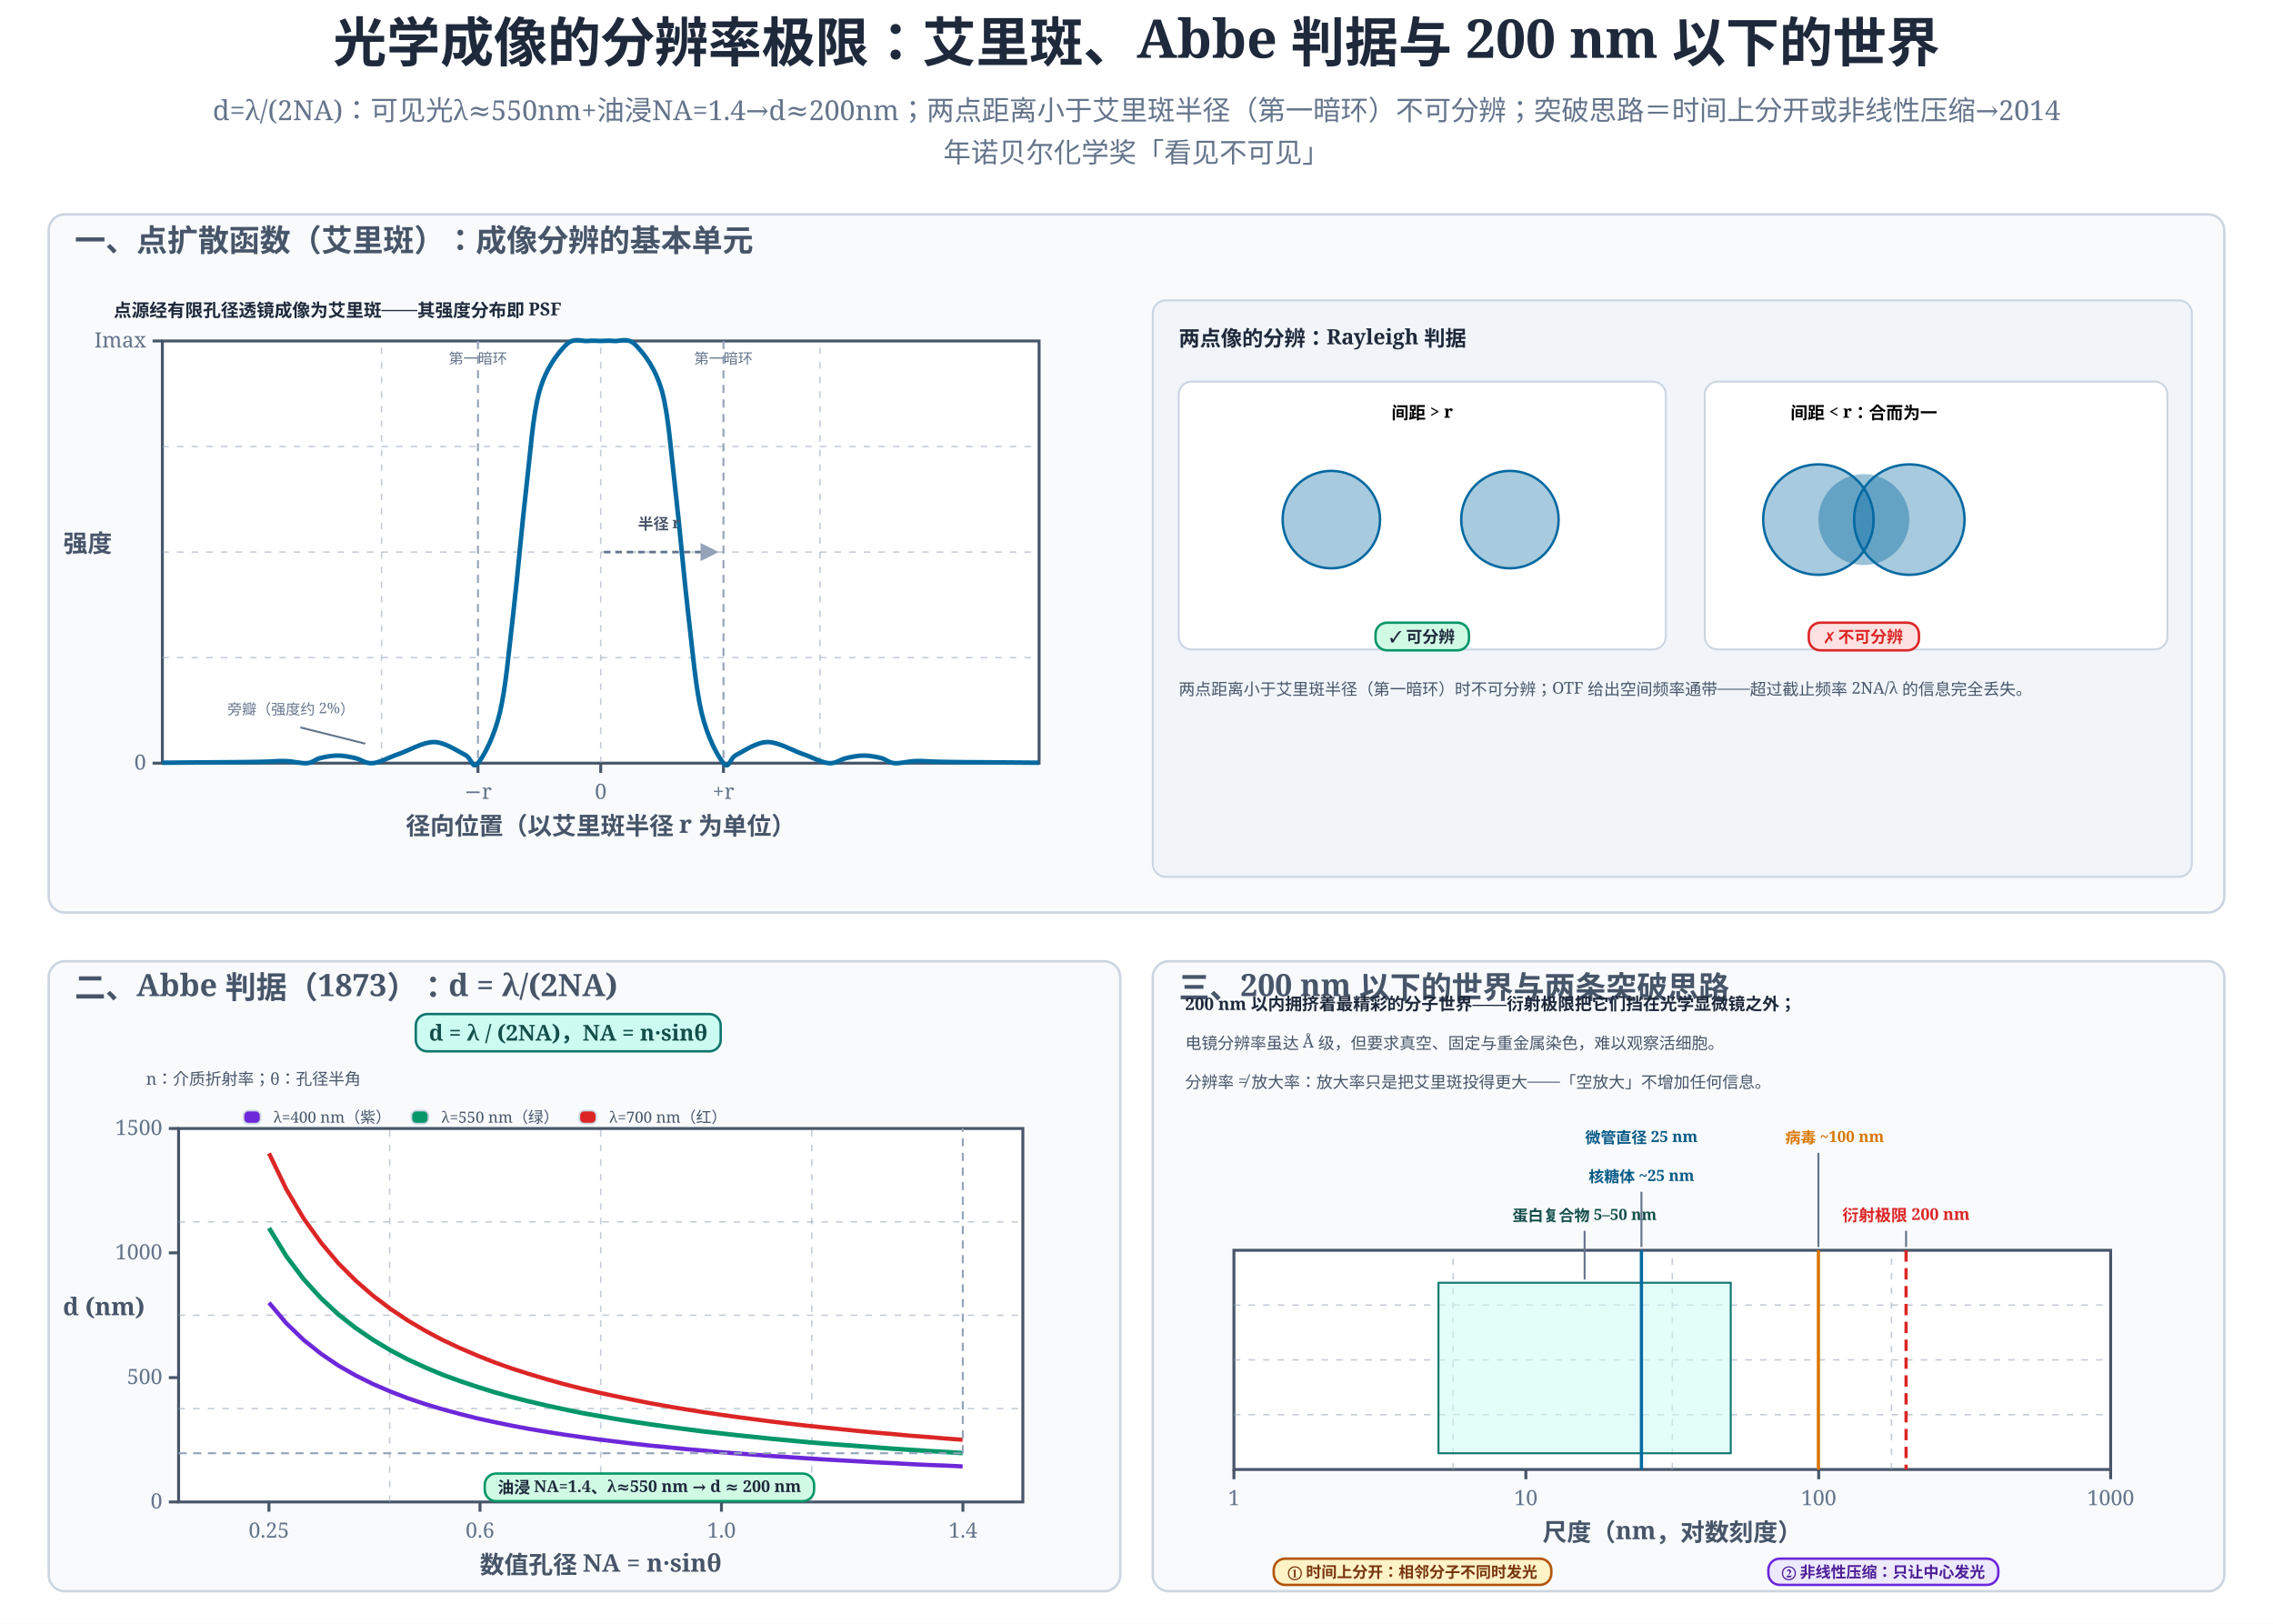
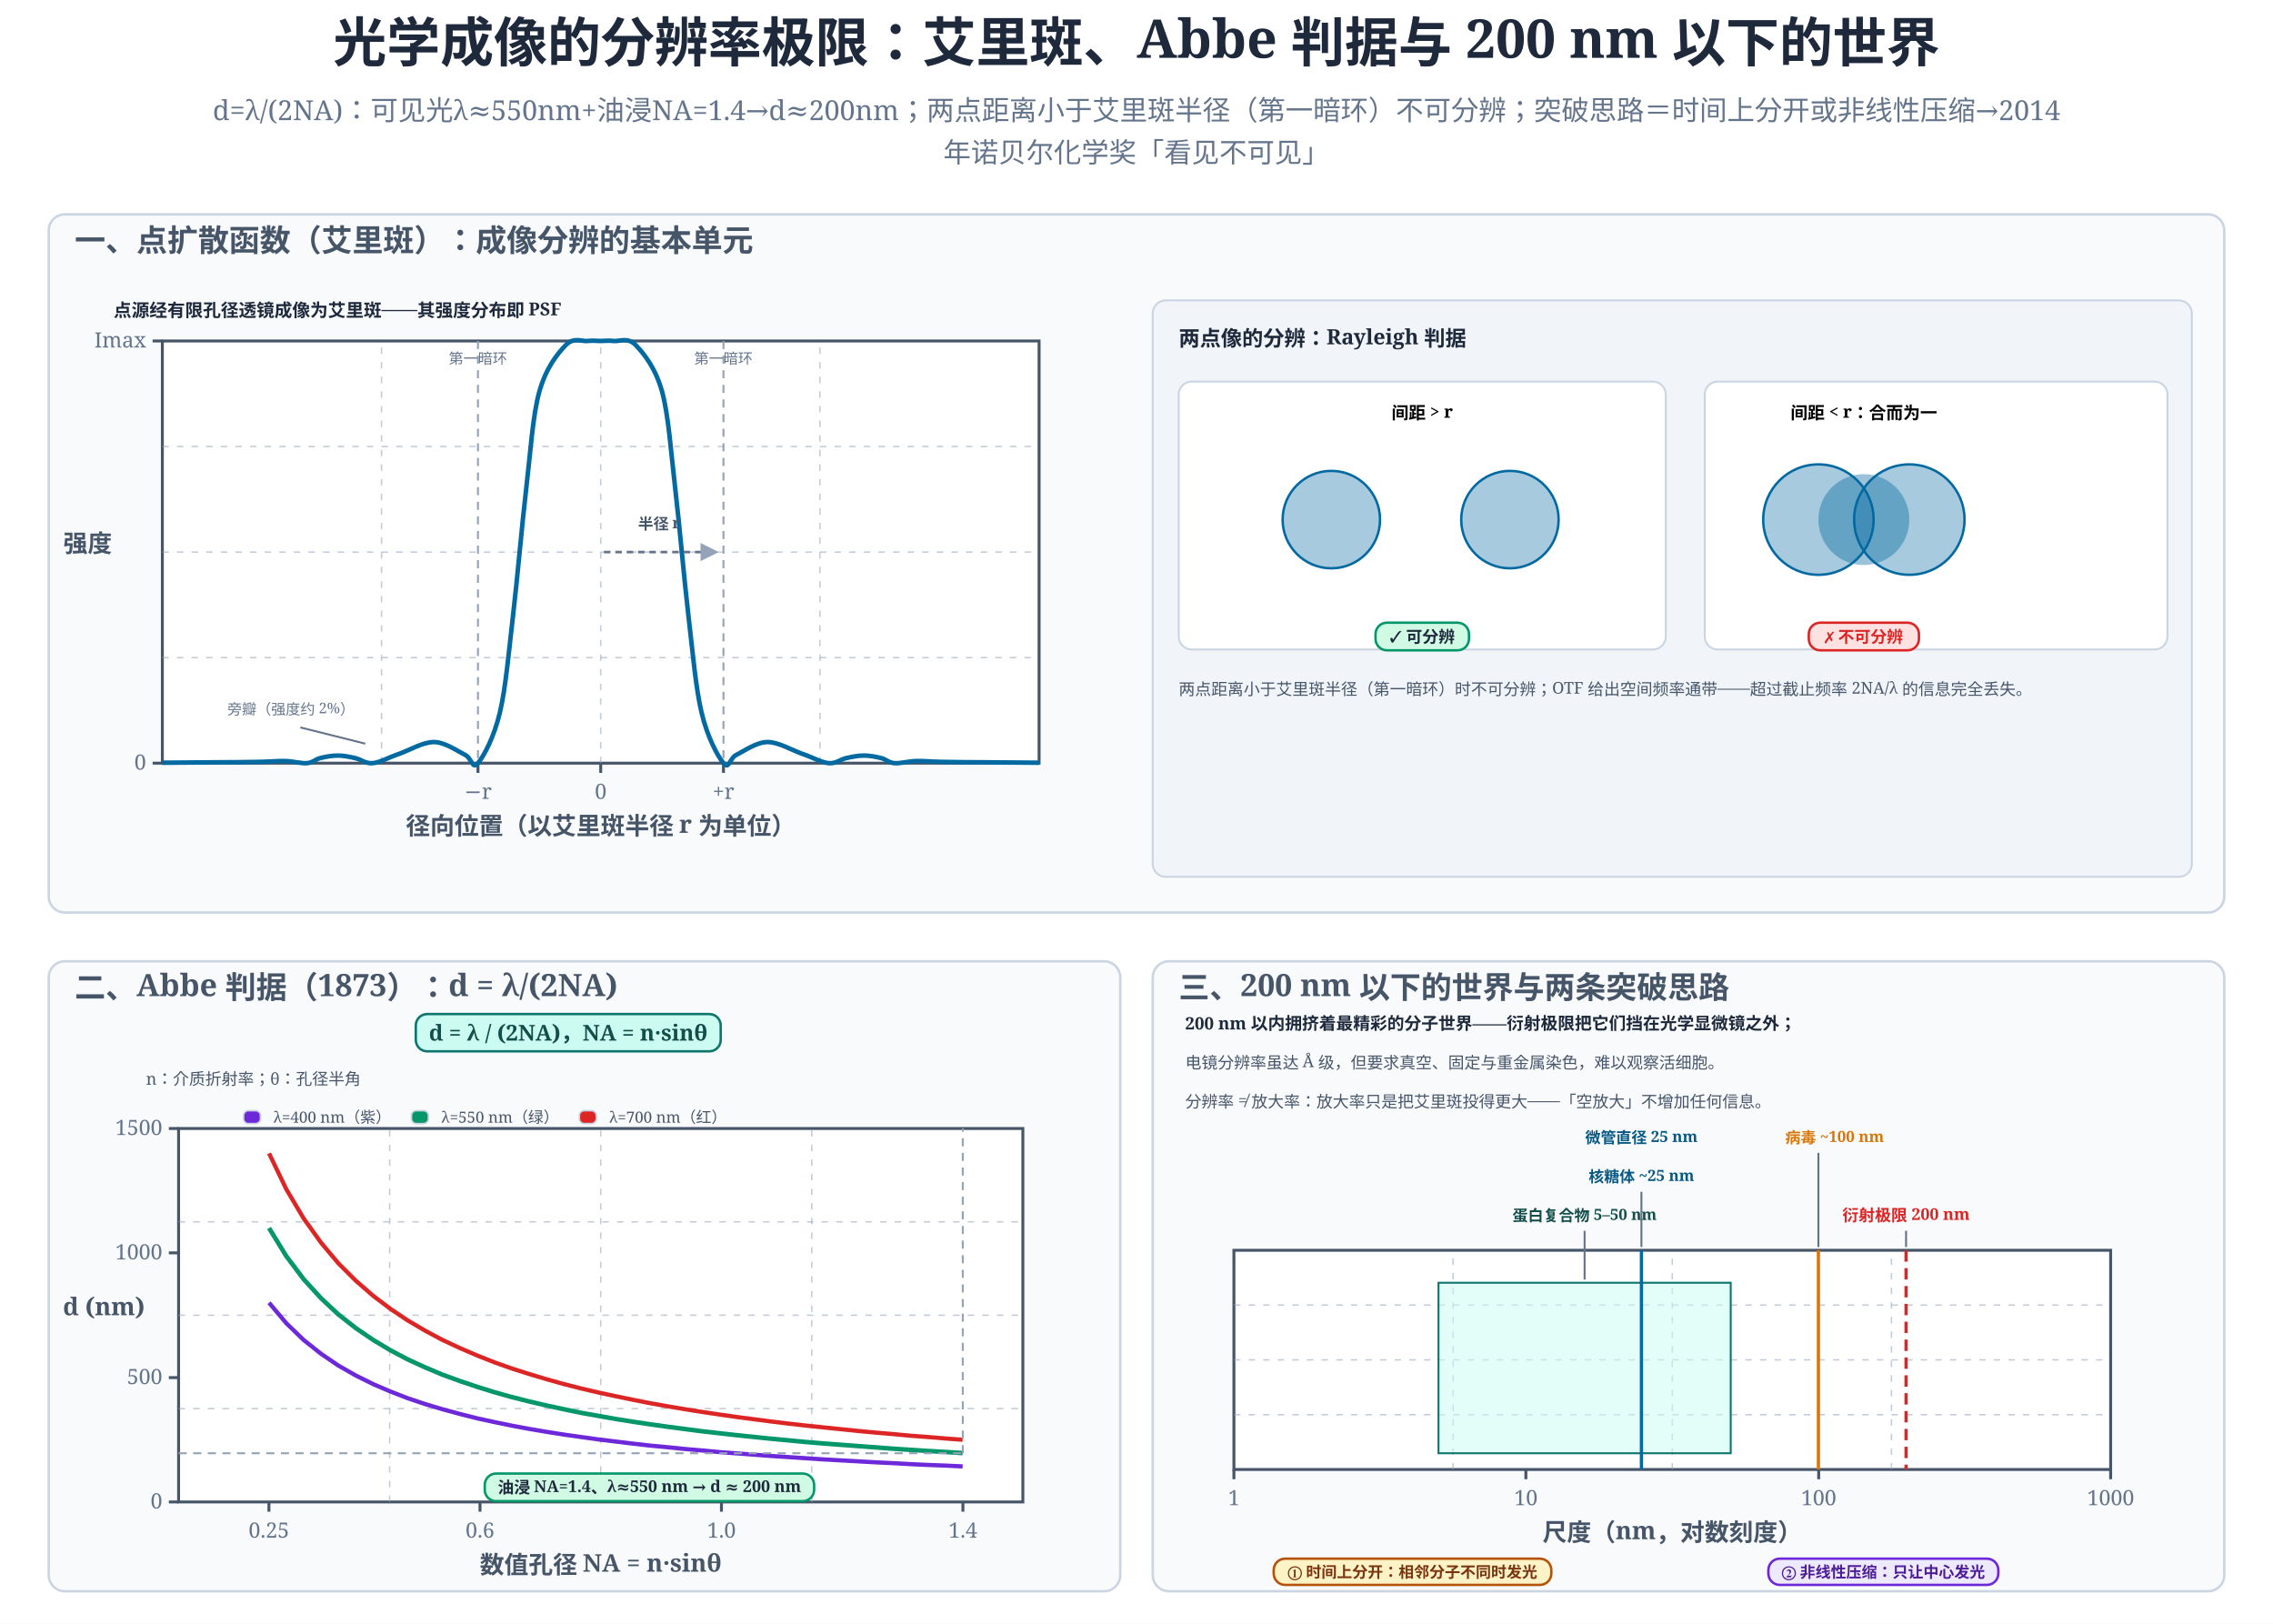
<svg xmlns="http://www.w3.org/2000/svg" width="1400" height="1000" viewBox="0 0 1400 1000" font-family="Noto Serif SC, LXGW WenKai, Songti SC, serif">
  <defs>
    <marker id="arr-ink" viewBox="0 0 10 10" refX="8.5" refY="5" markerWidth="7" markerHeight="7" orient="auto-start-reverse">
      <path d="M0,0 L10,5 L0,10 z" fill="#334155" />
    </marker>
    <marker id="arr-dna" viewBox="0 0 10 10" refX="8.5" refY="5" markerWidth="7" markerHeight="7" orient="auto-start-reverse">
      <path d="M0,0 L10,5 L0,10 z" fill="#0f766e" />
    </marker>
    <marker id="arr-rna" viewBox="0 0 10 10" refX="8.5" refY="5" markerWidth="7" markerHeight="7" orient="auto-start-reverse">
      <path d="M0,0 L10,5 L0,10 z" fill="#b45309" />
    </marker>
    <marker id="arr-pro" viewBox="0 0 10 10" refX="8.5" refY="5" markerWidth="7" markerHeight="7" orient="auto-start-reverse">
      <path d="M0,0 L10,5 L0,10 z" fill="#6d28d9" />
    </marker>
    <marker id="arr-enz" viewBox="0 0 10 10" refX="8.5" refY="5" markerWidth="7" markerHeight="7" orient="auto-start-reverse">
      <path d="M0,0 L10,5 L0,10 z" fill="#be185d" />
    </marker>
    <marker id="arr-acc" viewBox="0 0 10 10" refX="8.5" refY="5" markerWidth="7" markerHeight="7" orient="auto-start-reverse">
      <path d="M0,0 L10,5 L0,10 z" fill="#0369a1" />
    </marker>
    <marker id="arr-ok" viewBox="0 0 10 10" refX="8.5" refY="5" markerWidth="7" markerHeight="7" orient="auto-start-reverse">
      <path d="M0,0 L10,5 L0,10 z" fill="#059669" />
    </marker>
    <marker id="arr-warn" viewBox="0 0 10 10" refX="8.5" refY="5" markerWidth="7" markerHeight="7" orient="auto-start-reverse">
      <path d="M0,0 L10,5 L0,10 z" fill="#b45309" />
    </marker>
    <marker id="arr-bad" viewBox="0 0 10 10" refX="8.5" refY="5" markerWidth="7" markerHeight="7" orient="auto-start-reverse">
      <path d="M0,0 L10,5 L0,10 z" fill="#dc2626" />
    </marker>
    <marker id="arr-mute" viewBox="0 0 10 10" refX="8.5" refY="5" markerWidth="7" markerHeight="7" orient="auto-start-reverse">
      <path d="M0,0 L10,5 L0,10 z" fill="#94a3b8" />
    </marker>
  </defs>
  <rect x="0" y="0" width="1400" height="1000" fill="#ffffff" />
  <text x="700" y="38" text-anchor="middle" font-size="33" font-weight="700" fill="#1e293b">光学成像的分辨率极限：艾里斑、Abbe 判据与 200 nm 以下的世界</text>
  <text x="700" y="74" text-anchor="middle" font-size="17" fill="#64748b">d=λ/(2NA)：可见光λ≈550nm+油浸NA=1.4→d≈200nm；两点距离小于艾里斑半径（第一暗环）不可分辨；突破思路＝时间上分开或非线性压缩→2014</text>
  <text x="700" y="100" text-anchor="middle" font-size="17" fill="#64748b">年诺贝尔化学奖「看见不可见」</text>
  <rect x="30" y="132" width="1340" height="430" rx="10" fill="#f8fafc" stroke="#cbd5e1" stroke-width="1.5" />
  <text x="46" y="154.84" font-size="19" fill="#475569" font-weight="700">一、点扩散函数（艾里斑）：成像分辨的基本单元</text>
  <text x="70" y="195" font-size="11" fill="#1e293b" font-weight="700">点源经有限孔径透镜成像为艾里斑——其强度分布即 PSF</text>
  <rect x="100" y="210" width="540" height="260" fill="#ffffff" stroke="#475569" stroke-width="1.8" />
  <line x1="100" y1="405" x2="640" y2="405" stroke="#94a3b8" stroke-width="0.9" stroke-dasharray="4 5" opacity="0.55" />
  <line x1="235" y1="470" x2="235" y2="210" stroke="#94a3b8" stroke-width="0.9" stroke-dasharray="4 5" opacity="0.55" />
  <line x1="100" y1="340" x2="640" y2="340" stroke="#94a3b8" stroke-width="0.9" stroke-dasharray="4 5" opacity="0.55" />
  <line x1="370" y1="470" x2="370" y2="210" stroke="#94a3b8" stroke-width="0.9" stroke-dasharray="4 5" opacity="0.55" />
  <line x1="100" y1="275" x2="640" y2="275" stroke="#94a3b8" stroke-width="0.9" stroke-dasharray="4 5" opacity="0.55" />
  <line x1="505" y1="470" x2="505" y2="210" stroke="#94a3b8" stroke-width="0.9" stroke-dasharray="4 5" opacity="0.55" />
  <line x1="294.4" y1="470" x2="294.4" y2="476" stroke="#475569" stroke-width="1.8" />
  <text x="294.4" y="492" font-size="13" fill="#64748b" text-anchor="middle">−r</text>
  <line x1="370" y1="470" x2="370" y2="476" stroke="#475569" stroke-width="1.8" />
  <text x="370" y="492" font-size="13" fill="#64748b" text-anchor="middle">0</text>
  <line x1="445.6" y1="470" x2="445.6" y2="476" stroke="#475569" stroke-width="1.8" />
  <text x="445.6" y="492" font-size="13" fill="#64748b" text-anchor="middle">+r</text>
  <line x1="94" y1="470" x2="100" y2="470" stroke="#475569" stroke-width="1.8" />
  <text x="90" y="474" font-size="13" fill="#64748b" text-anchor="end">0</text>
  <line x1="94" y1="210" x2="100" y2="210" stroke="#475569" stroke-width="1.8" />
  <text x="90" y="214" font-size="13" fill="#64748b" text-anchor="end">Imax</text>
  <text x="370" y="514" font-size="15" fill="#475569" text-anchor="middle" font-weight="600">径向位置（以艾里斑半径 r 为单位）</text>
  <text x="54" y="340" font-size="15" fill="#475569" text-anchor="middle" font-weight="600">强度</text>
  <path d="M100,469.74 C105.4,469.7 122.5,469.6 132.4,469.48 C142.3,469.4 152.2,469.4 159.4,469.22 C166.6,469.1 170.7,468.6 175.6,468.7 C180.6,468.8 185.5,470.3 189.1,470 C192.7,469.7 194.0,467.7 197.2,466.88 C200.3,466.1 204.4,465.3 208,465.32 C211.6,465.3 215.2,466.1 218.8,466.88 C222.4,467.7 225.1,470.4 229.6,470 C234.1,469.6 239.5,466.4 245.8,464.28 C252.1,462.1 260.6,456.9 267.4,457 C274.1,457.1 281.8,462.6 286.3,464.8 C290.8,467.0 290.8,474.3 294.4,470 C298.0,465.7 304.3,454.0 307.9,438.8 C311.5,423.6 313.3,402.0 316,379 C318.7,356.0 321.4,324.0 324.1,301 C326.8,278.0 328.1,255.9 332.2,241.2 C336.3,226.5 343.4,217.8 348.4,212.6 C353.3,207.4 358.3,210.4 361.9,210 C365.5,209.6 367.3,210.0 370,210 C372.7,210.0 374.5,209.6 378.1,210 C381.7,210.4 386.7,207.4 391.6,212.6 C396.6,217.8 403.7,226.5 407.8,241.2 C411.8,255.9 413.2,278.0 415.9,301 C418.6,324.0 421.3,356.0 424,379 C426.7,402.0 428.5,423.6 432.1,438.8 C435.7,454.0 442.0,465.7 445.6,470 C449.2,474.3 449.2,467.0 453.7,464.8 C458.2,462.6 465.8,457.1 472.6,457 C479.3,456.9 487.9,462.1 494.2,464.28 C500.5,466.4 505.9,469.6 510.4,470 C514.9,470.4 517.6,467.7 521.2,466.88 C524.8,466.1 528.4,465.3 532,465.32 C535.6,465.3 539.6,466.1 542.8,466.88 C545.9,467.7 547.3,469.7 550.9,470 C554.5,470.3 559.4,468.8 564.4,468.7 C569.4,468.6 573.4,469.1 580.6,469.22 C587.8,469.4 597.7,469.4 607.6,469.48 C617.5,469.6 634.6,469.7 640,469.74" fill="none" stroke="#0369a1" stroke-width="2.8" />
  <line x1="294.4" y1="210" x2="294.4" y2="470" stroke="#94a3b8" stroke-width="1.2" stroke-dasharray="5 4" />
  <line x1="445.6" y1="210" x2="445.6" y2="470" stroke="#94a3b8" stroke-width="1.2" stroke-dasharray="5 4" />
  <text x="294.4" y="224" font-size="9" fill="#64748b" text-anchor="middle">第一暗环</text>
  <text x="445.6" y="224" font-size="9" fill="#64748b" text-anchor="middle">第一暗环</text>
  <line x1="372" y1="340" x2="441" y2="340" stroke="#64748b" stroke-width="1.6" stroke-dasharray="4 3" marker-end="url(#arr-mute)" />
  <text x="406" y="326" font-size="9.5" fill="#475569" text-anchor="middle" font-weight="700">半径 r</text>
  <text x="140" y="440" font-size="9" fill="#64748b">旁瓣（强度约 2%）</text>
  <line x1="185" y1="448" x2="225" y2="458" stroke="#64748b" stroke-width="1.2" />
  <rect x="710" y="185" width="640" height="355" rx="8" fill="#f1f5f9" stroke="#cbd5e1" stroke-width="1.2" />
  <text x="726" y="213" font-size="13" fill="#1e293b" font-weight="700">两点像的分辨：Rayleigh 判据</text>
  <rect x="726" y="235" width="300" height="165" rx="8" fill="#ffffff" stroke="#cbd5e1" stroke-width="1.2" />
  <circle cx="820" cy="320" r="30" fill="#0369a1" fill-opacity="0.35" stroke="#0369a1" stroke-width="1.5" />
  <circle cx="930" cy="320" r="30" fill="#0369a1" fill-opacity="0.35" stroke="#0369a1" stroke-width="1.5" />
  <text x="876" y="258" font-size="10.5" text-anchor="middle" font-weight="700">间距 &gt; r</text>
  <rect x="847.224" y="383.5" width="57.552" height="17" rx="7" fill="#d1fae5" stroke="#059669" stroke-width="1.5" />
  <text x="876" y="395.6" font-size="10" fill="#1e293b" text-anchor="middle" font-weight="700">✓ 可分辨</text>
  <rect x="1050" y="235" width="285" height="165" rx="8" fill="#ffffff" stroke="#cbd5e1" stroke-width="1.2" />
  <circle cx="1120" cy="320" r="34" fill="#0369a1" fill-opacity="0.35" stroke="#0369a1" stroke-width="1.5" />
  <circle cx="1176" cy="320" r="34" fill="#0369a1" fill-opacity="0.35" stroke="#0369a1" stroke-width="1.5" />
  <circle cx="1148" cy="320" r="28" fill="#0369a1" fill-opacity="0.4" />
  <text x="1148" y="258" font-size="10.5" text-anchor="middle" font-weight="700">间距 &lt; r：合而为一</text>
  <rect x="1114.074" y="383.5" width="67.852" height="17" rx="7" fill="#fee2e2" stroke="#dc2626" stroke-width="1.5" />
  <text x="1148" y="395.6" font-size="10" fill="#dc2626" text-anchor="middle" font-weight="700">✗ 不可分辨</text>
  <text x="726" y="428" font-size="10" fill="#475569">两点距离小于艾里斑半径（第一暗环）时不可分辨；OTF 给出空间频率通带——超过截止频率 2NA/λ 的信息完全丢失。</text>
  <rect x="30" y="592" width="660" height="388" rx="10" fill="#f8fafc" stroke="#cbd5e1" stroke-width="1.5" />
  <text x="46" y="614.84" font-size="19" fill="#475569" font-weight="700">二、Abbe 判据（1873）：d = λ/(2NA)</text>
  <rect x="256.1" y="624.525" width="187.801" height="22.95" rx="7" fill="#ccfbf1" stroke="#0f766e" stroke-width="1.5" />
  <text x="350" y="640.86" font-size="13.5" fill="#134e4a" text-anchor="middle" font-weight="700">d = λ / (2NA)，NA = n·sinθ</text>
  <text x="90" y="668" font-size="10" fill="#475569">n：介质折射率；θ：孔径半角</text>
  <rect x="150" y="684.01" width="10.45" height="7.98" rx="3" fill="#6d28d9" stroke="#cbd5e1" stroke-width="1" />
  <text x="168.45" y="691.42" font-size="9.5" fill="#475569">λ=400 nm（紫）</text>
  <rect x="253.42" y="684.01" width="10.45" height="7.98" rx="3" fill="#059669" stroke="#cbd5e1" stroke-width="1" />
  <text x="271.87" y="691.42" font-size="9.5" fill="#475569">λ=550 nm（绿）</text>
  <rect x="356.84" y="684.01" width="10.45" height="7.98" rx="3" fill="#dc2626" stroke="#cbd5e1" stroke-width="1" />
  <text x="375.29" y="691.42" font-size="9.5" fill="#475569">λ=700 nm（红）</text>
  <rect x="110" y="695" width="520" height="230" fill="#ffffff" stroke="#475569" stroke-width="1.8" />
  <line x1="110" y1="867.5" x2="630" y2="867.5" stroke="#94a3b8" stroke-width="0.9" stroke-dasharray="4 5" opacity="0.55" />
  <line x1="240" y1="925" x2="240" y2="695" stroke="#94a3b8" stroke-width="0.9" stroke-dasharray="4 5" opacity="0.55" />
  <line x1="110" y1="810" x2="630" y2="810" stroke="#94a3b8" stroke-width="0.9" stroke-dasharray="4 5" opacity="0.55" />
  <line x1="370" y1="925" x2="370" y2="695" stroke="#94a3b8" stroke-width="0.9" stroke-dasharray="4 5" opacity="0.55" />
  <line x1="110" y1="752.5" x2="630" y2="752.5" stroke="#94a3b8" stroke-width="0.9" stroke-dasharray="4 5" opacity="0.55" />
  <line x1="500" y1="925" x2="500" y2="695" stroke="#94a3b8" stroke-width="0.9" stroke-dasharray="4 5" opacity="0.55" />
  <line x1="165.64" y1="925" x2="165.64" y2="931" stroke="#475569" stroke-width="1.8" />
  <text x="165.64" y="947" font-size="13" fill="#64748b" text-anchor="middle">0.25</text>
  <line x1="295.64" y1="925" x2="295.64" y2="931" stroke="#475569" stroke-width="1.8" />
  <text x="295.64" y="947" font-size="13" fill="#64748b" text-anchor="middle">0.6</text>
  <line x1="444.36" y1="925" x2="444.36" y2="931" stroke="#475569" stroke-width="1.8" />
  <text x="444.36" y="947" font-size="13" fill="#64748b" text-anchor="middle">1.0</text>
  <line x1="593.08" y1="925" x2="593.08" y2="931" stroke="#475569" stroke-width="1.8" />
  <text x="593.08" y="947" font-size="13" fill="#64748b" text-anchor="middle">1.4</text>
  <line x1="104" y1="925" x2="110" y2="925" stroke="#475569" stroke-width="1.8" />
  <text x="100" y="929" font-size="13" fill="#64748b" text-anchor="end">0</text>
  <line x1="104" y1="848.41" x2="110" y2="848.41" stroke="#475569" stroke-width="1.8" />
  <text x="100" y="852.41" font-size="13" fill="#64748b" text-anchor="end">500</text>
  <line x1="104" y1="771.59" x2="110" y2="771.59" stroke="#475569" stroke-width="1.8" />
  <text x="100" y="775.59" font-size="13" fill="#64748b" text-anchor="end">1000</text>
  <line x1="104" y1="695" x2="110" y2="695" stroke="#475569" stroke-width="1.8" />
  <text x="100" y="699" font-size="13" fill="#64748b" text-anchor="end">1500</text>
  <text x="370" y="969" font-size="15" fill="#475569" text-anchor="middle" font-weight="600">数值孔径 NA = n·sinθ</text>
  <text x="64" y="810" font-size="15" fill="#475569" text-anchor="middle" font-weight="600">d (nm)</text>
  <path d="M165.7,802.3 L176.4,815.0 L187.1,825.3 L197.8,833.8 L208.4,841.0 L219.1,847.1 L229.8,852.4 L240.5,857.0 L251.1,861.1 L261.8,864.7 L272.5,867.9 L283.2,870.8 L293.9,873.5 L304.5,875.8 L315.2,878.0 L325.9,880.0 L336.6,881.8 L347.3,883.5 L357.9,885.0 L368.6,886.5 L379.3,887.8 L390.0,889.1 L400.6,890.3 L411.3,891.3 L422.0,892.4 L432.7,893.3 L443.4,894.3 L454.0,895.1 L464.7,895.9 L475.4,896.7 L486.1,897.4 L496.7,898.1 L507.4,898.8 L518.1,899.4 L528.8,900.0 L539.5,900.6 L550.1,901.1 L560.8,901.7 L571.5,902.2 L582.2,902.6 L592.9,903.1" fill="none" stroke="#6d28d9" stroke-width="2.6" />
  <path d="M165.7,756.3 L176.4,773.7 L187.1,787.9 L197.8,799.6 L208.4,809.5 L219.1,817.9 L229.8,825.2 L240.5,831.6 L251.1,837.2 L261.8,842.1 L272.5,846.6 L283.2,850.5 L293.9,854.1 L304.5,857.4 L315.2,860.4 L325.9,863.1 L336.6,865.6 L347.3,867.9 L357.9,870.1 L368.6,872.0 L379.3,873.9 L390.0,875.6 L400.6,877.2 L411.3,878.7 L422.0,880.1 L432.7,881.5 L443.4,882.7 L454.0,883.9 L464.7,885.0 L475.4,886.1 L486.1,887.1 L496.7,888.1 L507.4,889.0 L518.1,889.8 L528.8,890.6 L539.5,891.4 L550.1,892.2 L560.8,892.9 L571.5,893.6 L582.2,894.2 L592.9,894.9" fill="none" stroke="#059669" stroke-width="2.8" />
  <path d="M165.7,710.3 L176.4,732.5 L187.1,750.5 L197.8,765.4 L208.4,778.0 L219.1,788.7 L229.8,798.0 L240.5,806.1 L251.1,813.2 L261.8,819.5 L272.5,825.2 L283.2,830.2 L293.9,834.8 L304.5,839.0 L315.2,842.8 L325.9,846.2 L336.6,849.4 L347.3,852.4 L357.9,855.1 L368.6,857.6 L379.3,859.9 L390.0,862.1 L400.6,864.2 L411.3,866.1 L422.0,867.9 L432.7,869.6 L443.4,871.2 L454.0,872.7 L464.7,874.1 L475.4,875.5 L486.1,876.8 L496.7,878.0 L507.4,879.1 L518.1,880.2 L528.8,881.3 L539.5,882.3 L550.1,883.2 L560.8,884.2 L571.5,885.0 L582.2,885.9 L592.9,886.7" fill="none" stroke="#dc2626" stroke-width="2.6" />
  <line x1="593" y1="895" x2="593" y2="695" stroke="#94a3b8" stroke-width="1.2" stroke-dasharray="5 4" />
  <line x1="110" y1="895" x2="593" y2="895" stroke="#94a3b8" stroke-width="1.2" stroke-dasharray="5 4" />
  <circle cx="593" cy="895" r="5" fill="none" />
  <rect x="298.558" y="907.5" width="202.885" height="17" rx="7" fill="#d1fae5" stroke="#059669" stroke-width="1.5" />
  <text x="400" y="919.6" font-size="10" fill="#1e293b" text-anchor="middle" font-weight="700">油浸 NA=1.4、λ≈550 nm → d ≈ 200 nm</text>
  <rect x="710" y="592" width="660" height="388" rx="10" fill="#f8fafc" stroke="#cbd5e1" stroke-width="1.5" />
  <text x="726" y="614.84" font-size="19" fill="#475569" font-weight="700">三、200 nm 以下的世界与两条突破思路</text>
-   <text x="730" y="622" font-size="10.5" fill="#1e293b" font-weight="700">200 nm 以内拥挤着最精彩的分子世界——衍射极限把它们挡在光学显微镜之外；</text>
-   <text x="730" y="646" font-size="10" fill="#475569">电镜分辨率虽达 Å 级，但要求真空、固定与重金属染色，难以观察活细胞。</text>
-   <text x="730" y="670" font-size="10" fill="#475569">分辨率 ≠ 放大率：放大率只是把艾里斑投得更大——「空放大」不增加任何信息。</text>
+   <text x="730" y="634" font-size="10.5" fill="#1e293b" font-weight="700">200 nm 以内拥挤着最精彩的分子世界——衍射极限把它们挡在光学显微镜之外；</text>
+   <text x="730" y="658" font-size="10" fill="#475569">电镜分辨率虽达 Å 级，但要求真空、固定与重金属染色，难以观察活细胞。</text>
+   <text x="730" y="682" font-size="10" fill="#475569">分辨率 ≠ 放大率：放大率只是把艾里斑投得更大——「空放大」不增加任何信息。</text>
  <rect x="760" y="770" width="540" height="135" fill="#ffffff" stroke="#475569" stroke-width="1.8" />
  <line x1="760" y1="871.25" x2="1300" y2="871.25" stroke="#94a3b8" stroke-width="0.9" stroke-dasharray="4 5" opacity="0.55" />
  <line x1="895" y1="905" x2="895" y2="770" stroke="#94a3b8" stroke-width="0.9" stroke-dasharray="4 5" opacity="0.55" />
  <line x1="760" y1="837.5" x2="1300" y2="837.5" stroke="#94a3b8" stroke-width="0.9" stroke-dasharray="4 5" opacity="0.55" />
  <line x1="1030" y1="905" x2="1030" y2="770" stroke="#94a3b8" stroke-width="0.9" stroke-dasharray="4 5" opacity="0.55" />
  <line x1="760" y1="803.75" x2="1300" y2="803.75" stroke="#94a3b8" stroke-width="0.9" stroke-dasharray="4 5" opacity="0.55" />
  <line x1="1165" y1="905" x2="1165" y2="770" stroke="#94a3b8" stroke-width="0.9" stroke-dasharray="4 5" opacity="0.55" />
  <line x1="760" y1="905" x2="760" y2="911" stroke="#475569" stroke-width="1.8" />
  <text x="760" y="927" font-size="13" fill="#64748b" text-anchor="middle">1</text>
  <line x1="939.82" y1="905" x2="939.82" y2="911" stroke="#475569" stroke-width="1.8" />
  <text x="939.82" y="927" font-size="13" fill="#64748b" text-anchor="middle">10</text>
  <line x1="1120.18" y1="905" x2="1120.18" y2="911" stroke="#475569" stroke-width="1.8" />
  <text x="1120.18" y="927" font-size="13" fill="#64748b" text-anchor="middle">100</text>
  <line x1="1300" y1="905" x2="1300" y2="911" stroke="#475569" stroke-width="1.8" />
  <text x="1300" y="927" font-size="13" fill="#64748b" text-anchor="middle">1000</text>
  <text x="1030" y="949" font-size="15" fill="#475569" text-anchor="middle" font-weight="600">尺度（nm，对数刻度）</text>
  <rect x="886" y="790" width="180" height="105" fill="#ccfbf1" fill-opacity="0.55" stroke="#0f766e" stroke-width="1.2" />
  <line x1="976" y1="758" x2="976" y2="788" stroke="#64748b" stroke-width="1.2" />
  <text x="976" y="752" font-size="9.5" fill="#134e4a" text-anchor="middle" font-weight="700">蛋白复合物 5–50 nm</text>
  <line x1="1011" y1="770" x2="1011" y2="905" stroke="#0369a1" stroke-width="2" />
  <text x="1011" y="728" font-size="9.5" fill="#075985" text-anchor="middle" font-weight="700">核糖体 ~25 nm</text>
  <text x="1011" y="704" font-size="9.5" fill="#075985" text-anchor="middle" font-weight="700">微管直径 25 nm</text>
  <line x1="1011" y1="734" x2="1011" y2="768" stroke="#64748b" stroke-width="1.2" />
  <line x1="1120" y1="770" x2="1120" y2="905" stroke="#d97706" stroke-width="2" />
  <text x="1130" y="704" font-size="9.5" fill="#d97706" text-anchor="middle" font-weight="700">病毒 ~100 nm</text>
  <line x1="1120" y1="710" x2="1120" y2="768" stroke="#64748b" stroke-width="1.2" />
  <line x1="1174" y1="770" x2="1174" y2="905" stroke="#dc2626" stroke-width="2" stroke-dasharray="7 4" />
  <text x="1174" y="752" font-size="10" fill="#dc2626" text-anchor="middle" font-weight="700">衍射极限 200 nm</text>
  <line x1="1174" y1="758" x2="1174" y2="768" stroke="#64748b" stroke-width="1.2" />
  <rect x="784.503" y="959.925" width="170.994" height="16.15" rx="7" fill="#fef3c7" stroke="#b45309" stroke-width="1.5" />
  <text x="870" y="971.42" font-size="9.5" fill="#78350f" text-anchor="middle" font-weight="700">① 时间上分开：相邻分子不同时发光</text>
  <rect x="1089.18" y="959.925" width="141.639" height="16.15" rx="7" fill="#ede9fe" stroke="#6d28d9" stroke-width="1.5" />
  <text x="1160" y="971.42" font-size="9.5" fill="#4c1d95" text-anchor="middle" font-weight="700">② 非线性压缩：只让中心发光</text>
</svg>
